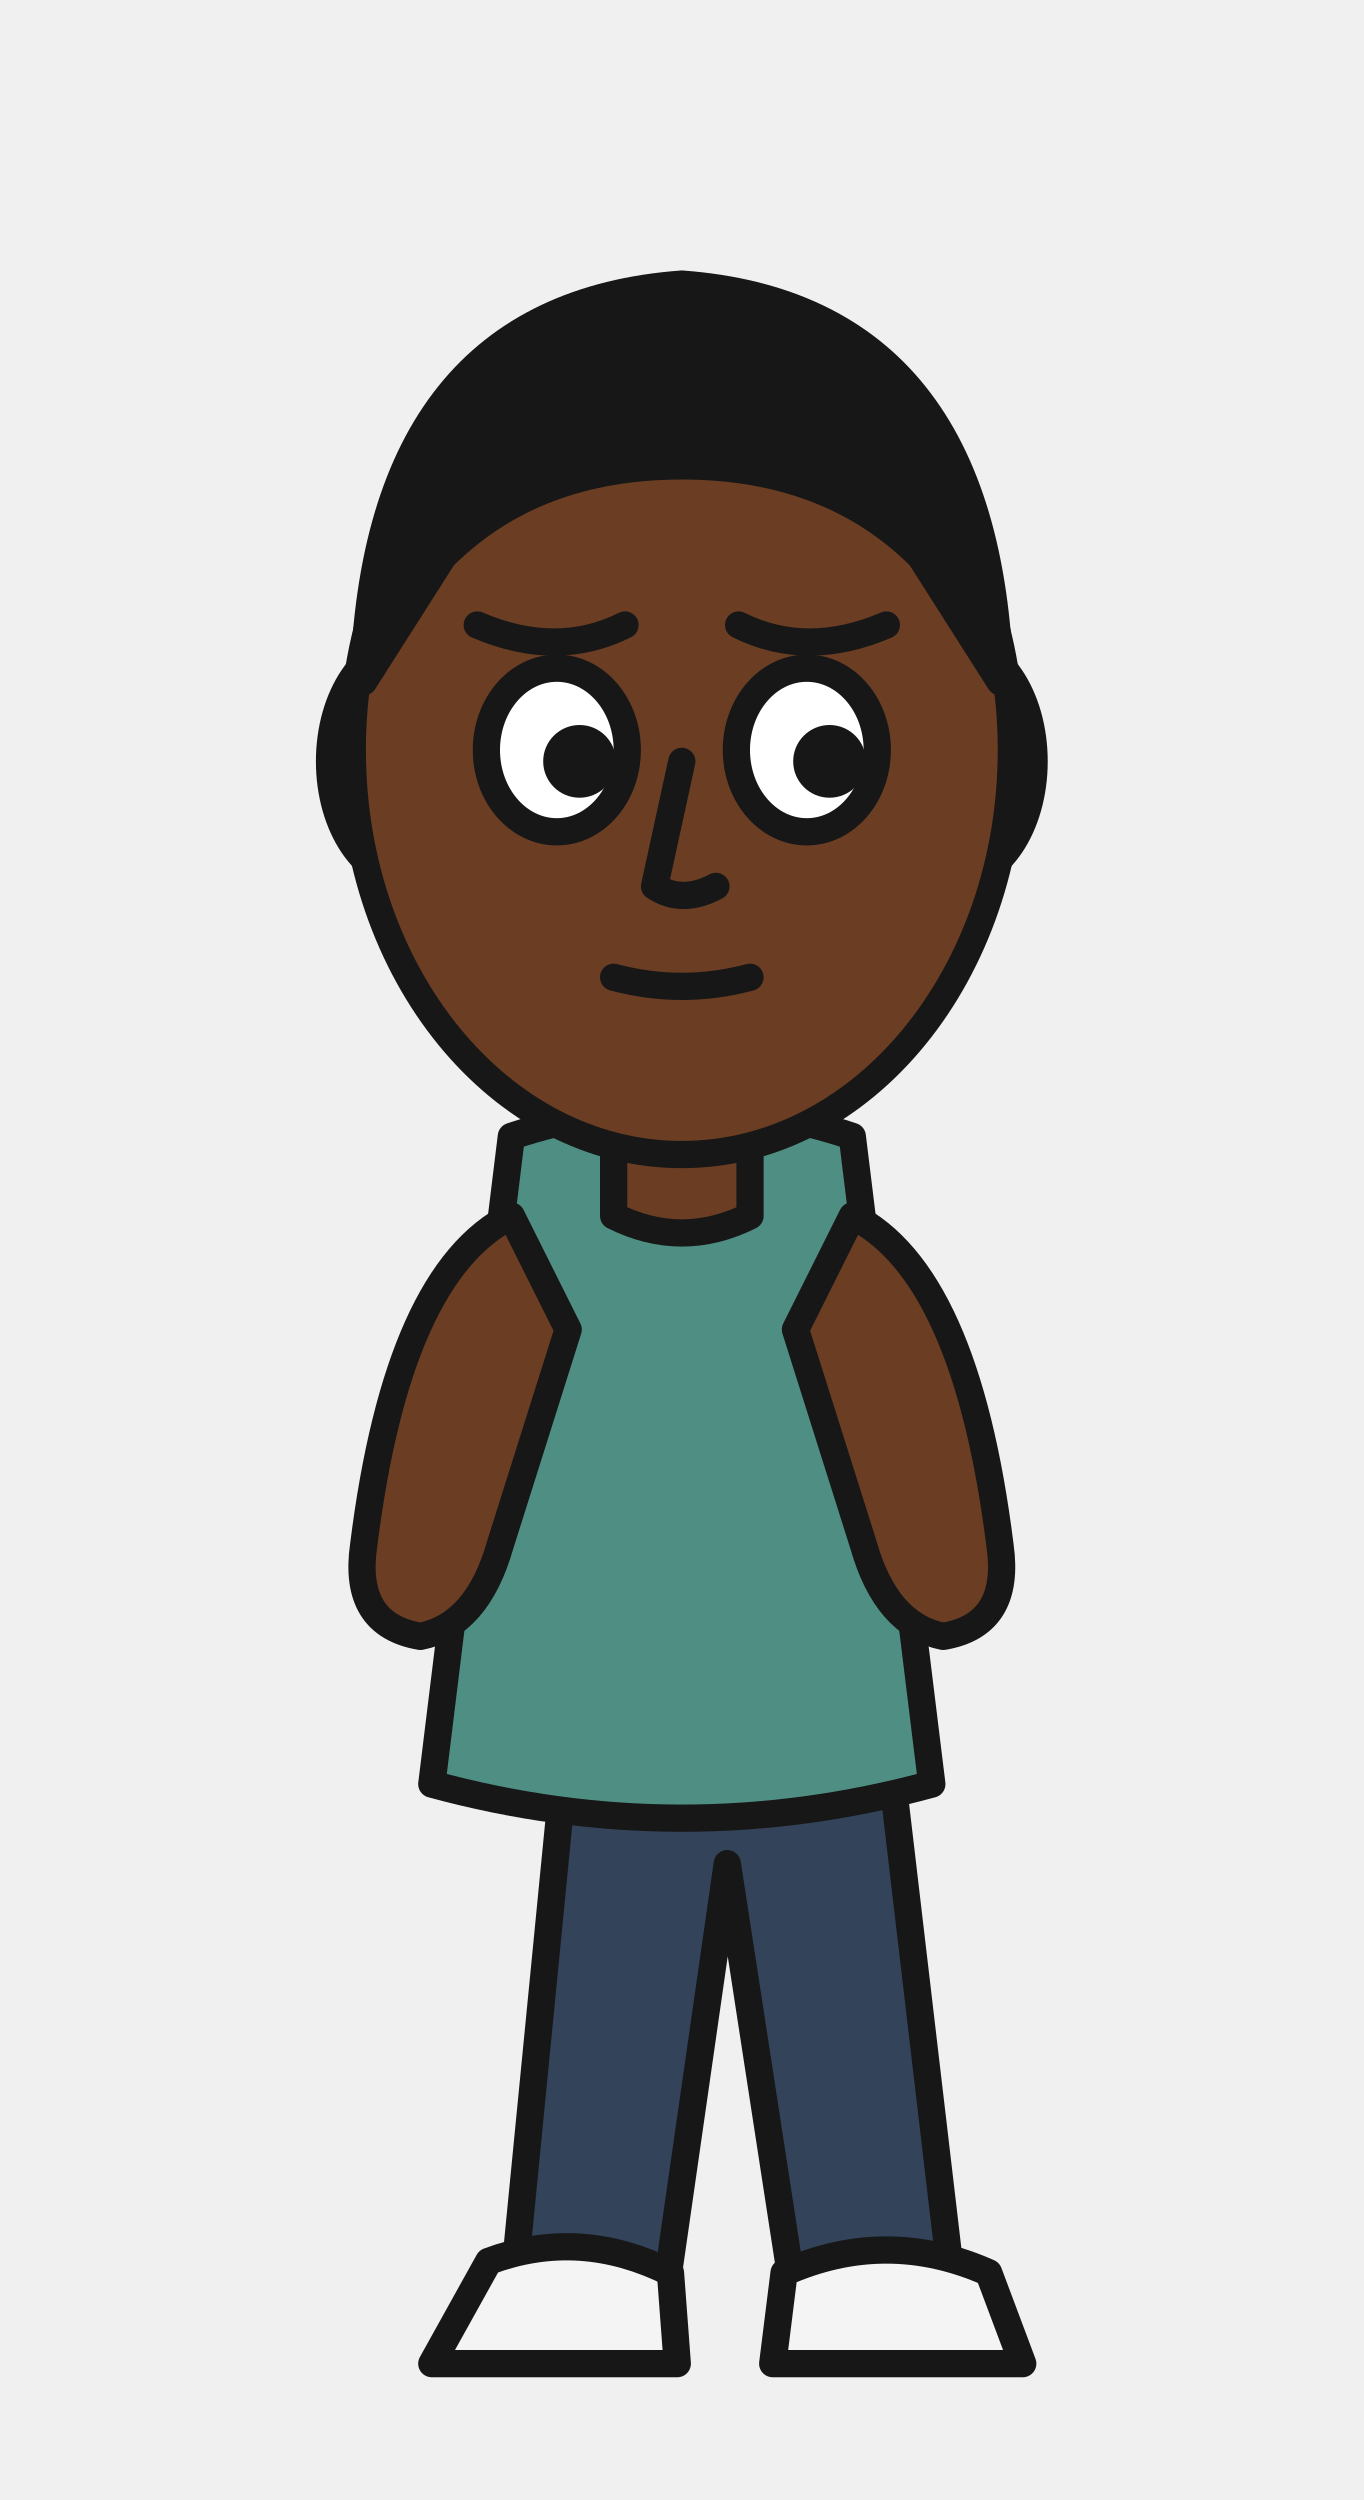
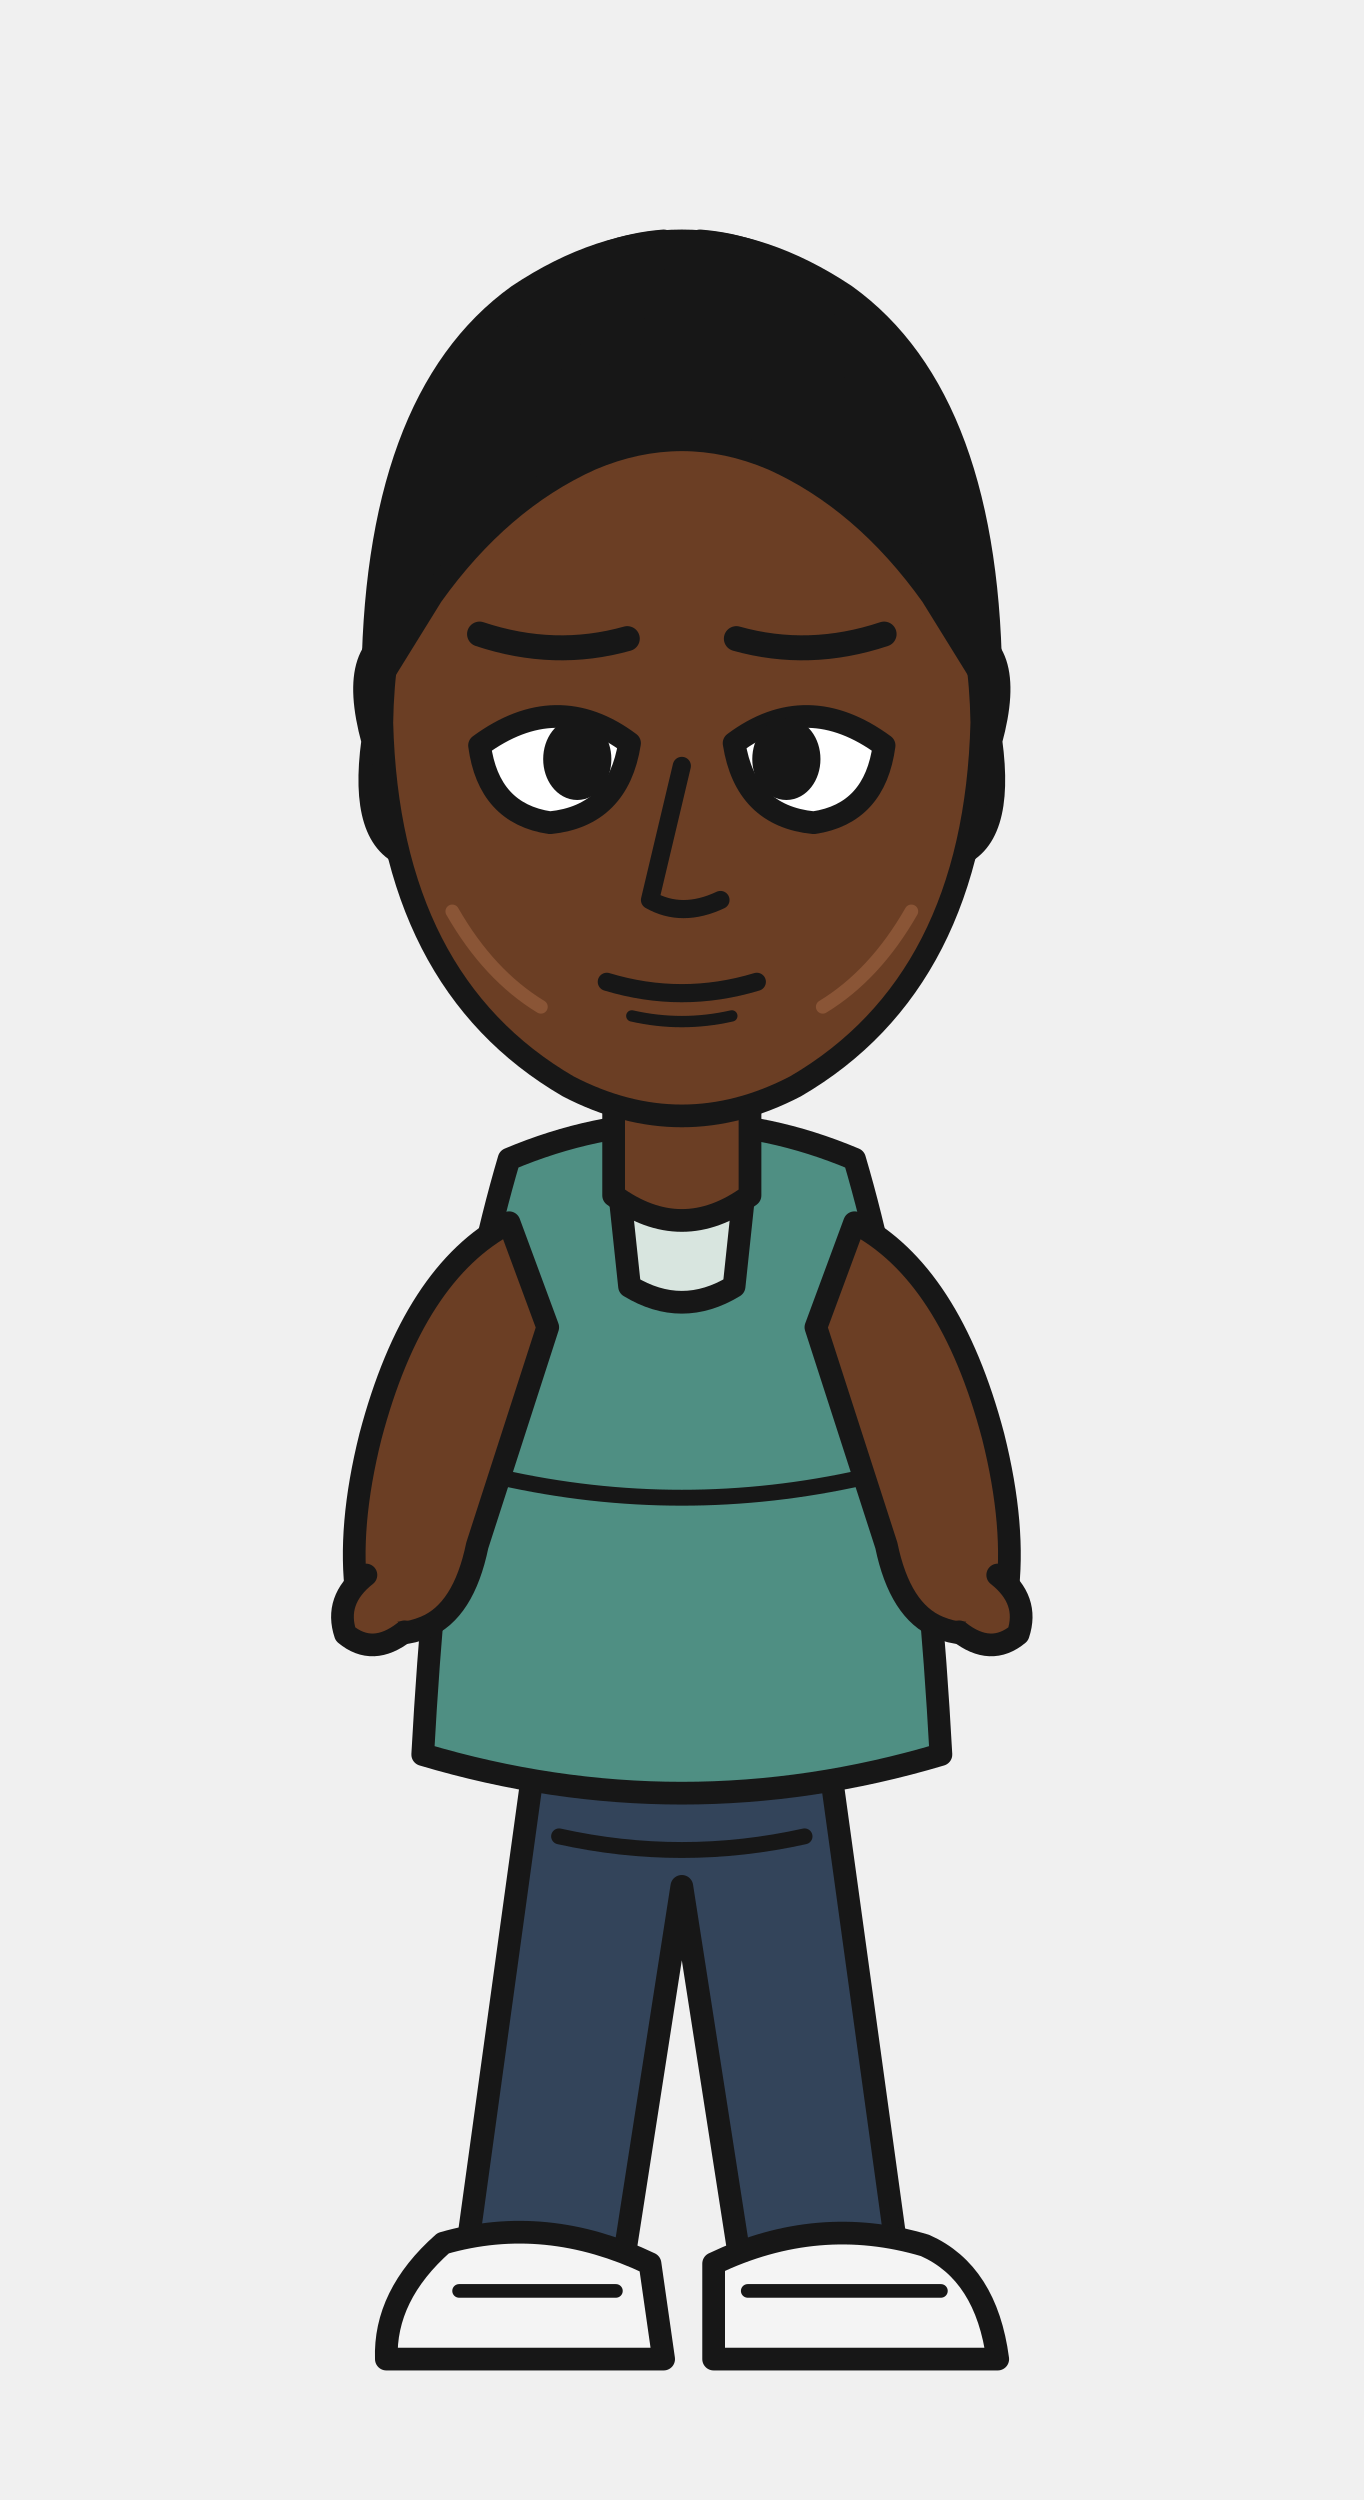
<svg xmlns="http://www.w3.org/2000/svg" viewBox="0 0 600 1100">
-   <g stroke="#171717" stroke-width="12" stroke-linejoin="round" stroke-linecap="round">
+   <g stroke="#171717" stroke-width="10" stroke-linejoin="round" stroke-linecap="round">
    <g data-layer="legs">
-       <path fill="#33445a" d="M250 760 L225 1015 L292 1015 L320 820 L350 1015 L420 1015 L390 760Z" />
+       <path fill="#33445a" d="M238 754 Q300 770 362 754 L397 1008 Q360 1020 328 1010 L300 830 L272 1010 Q240 1020 203 1008Z" />
+       <path fill="none" stroke-width="7" d="M246 808 Q300 820 354 808" />
    </g>
    <g data-layer="shoes">
-       <path fill="#f4f4f4" d="M215 995 Q255 980 295 1000 L298 1040 L190 1040Z" />
-       <path fill="#f4f4f4" d="M345 1000 Q390 980 435 1000 L450 1040 L340 1040Z" />
+       <path fill="#f4f4f4" d="M195 987 Q240 974 286 996 L292 1038 L170 1038 Q169 1010 195 987Z" />
+       <path fill="#f4f4f4" d="M314 996 Q360 974 407 988 Q434 1000 439 1038 L314 1038Z" />
+       <path fill="none" stroke-width="6" d="M202 1008 L271 1008 M329 1008 L414 1008" />
    </g>
    <g data-layer="torso">
-       <path fill="#4f8f83" d="M225 500 Q300 475 375 500 L410 785 Q300 815 190 785Z" />
+       <path fill="#4f8f83" d="M224 510 Q300 478 376 510 Q405 608 414 772 Q300 806 186 772 Q195 608 224 510Z" />
+       <path fill="#d8e5df" d="M270 500 L300 535 L330 500 L323 566 Q300 580 277 566Z" />
+       <path fill="none" stroke-width="7" d="M220 650 Q300 668 380 650" />
+     </g>
+     <g data-layer="left_arm">
+       <path fill="#6b3e24" d="M224 538 Q182 560 163 632 Q153 672 157 702 Q165 725 187 716 Q204 709 210 680 L241 584Z" />
+       <path fill="#6b3e24" d="M161 693 Q147 704 152 719 Q164 729 178 718" />
+     </g>
+     <g data-layer="right_arm">
+       <path fill="#6b3e24" d="M376 538 Q418 560 437 632 Q447 672 443 702 Q435 725 413 716 Q396 709 390 680 L359 584Z" />
+       <path fill="#6b3e24" d="M439 693 Q453 704 448 719 Q436 729 422 718" />
    </g>
    <g data-layer="neck">
-       <path fill="#6b3e24" d="M270 475 L270 535 Q300 550 330 535 L330 475Z" />
+       <path fill="#6b3e24" d="M270 464 L270 526 Q300 548 330 526 L330 464Z" />
    </g>
    <g data-layer="ears">
-       <ellipse fill="#6b3e24" cx="180" cy="335" rx="35" ry="52" />
-       <ellipse fill="#6b3e24" cx="420" cy="335" rx="35" ry="52" />
+       <path fill="#6b3e24" d="M164 326 Q152 282 180 278 Q202 282 204 327 Q201 367 180 377 Q158 370 164 326Z" />
+       <path fill="#6b3e24" d="M436 326 Q448 282 420 278 Q398 282 396 327 Q399 367 420 377 Q442 370 436 326Z" />
+       <path fill="none" stroke-width="6" d="M176 321 Q166 335 180 347 M424 321 Q434 335 420 347" />
    </g>
    <g data-layer="head">
-       <ellipse fill="#6b3e24" cx="300" cy="330" rx="145" ry="178" />
+       <path fill="#6b3e24" d="M168 318 Q170 188 300 156 Q430 188 432 318 Q429 432 350 478 Q300 504 250 478 Q171 432 168 318Z" />
+       <path fill="none" stroke="#8a5536" stroke-width="6" d="M199 401 Q215 429 238 443 M401 401 Q385 429 362 443" />
    </g>
    <g data-layer="front_hair">
-       <path fill="#171717" d="M160 300 Q165 135 300 125 Q435 135 440 300 L405 245 Q365 205 300 205 Q235 205 195 245Z" />
-     </g>
-     <g data-layer="left_arm">
-       <path fill="#6b3e24" d="M225 535 Q175 560 160 680 Q155 715 185 720 Q210 715 220 680 L250 585Z" />
-     </g>
-     <g data-layer="right_arm">
-       <path fill="#6b3e24" d="M375 535 Q425 560 440 680 Q445 715 415 720 Q390 715 380 680 L350 585Z" />
+       <path fill="#171717" d="M164 304 Q164 176 228 130 Q300 82 372 130 Q436 176 436 304 L410 262 Q380 220 340 202 Q300 185 260 202 Q220 220 190 262Z" />
+       <path fill="#171717" d="M202 168 Q240 110 292 106 L272 155 Q238 157 202 168Z" />
+       <path fill="#171717" d="M398 168 Q360 110 308 106 L328 155 Q362 157 398 168Z" />
    </g>
    <g data-layer="left_eye">
-       <ellipse fill="#fff" cx="245" cy="330" rx="31" ry="36" />
-       <circle fill="#171717" cx="255" cy="335" r="10" />
+       <path fill="#fff" d="M211 328 Q245 303 277 327 Q272 359 242 362 Q215 358 211 328Z" />
+       <ellipse fill="#171717" cx="254" cy="334" rx="10" ry="13" />
    </g>
    <g data-layer="right_eye">
-       <ellipse fill="#fff" cx="355" cy="330" rx="31" ry="36" />
-       <circle fill="#171717" cx="365" cy="335" r="10" />
+       <path fill="#fff" d="M389 328 Q355 303 323 327 Q328 359 358 362 Q385 358 389 328Z" />
+       <ellipse fill="#171717" cx="346" cy="334" rx="10" ry="13" />
    </g>
    <g data-layer="left_brow">
-       <path fill="none" d="M210 275 Q245 290 275 275" />
+       <path fill="none" stroke-width="11" d="M211 279 Q244 290 276 281" />
    </g>
    <g data-layer="right_brow">
-       <path fill="none" d="M325 275 Q355 290 390 275" />
+       <path fill="none" stroke-width="11" d="M389 279 Q356 290 324 281" />
    </g>
    <g data-layer="nose">
-       <path fill="none" d="M300 335 L288 390 Q300 398 315 390" />
+       <path fill="none" stroke-width="8" d="M300 337 L286 396 Q300 404 317 396" />
    </g>
    <g data-layer="mouth">
-       <path fill="none" d="M270 430 Q300 438 330 430" />
+       <path fill="none" stroke-width="8" d="M267 432 Q300 442 333 432" />
+       <path fill="none" stroke-width="5" d="M278 447 Q300 452 322 447" />
    </g>
  </g>
</svg>
